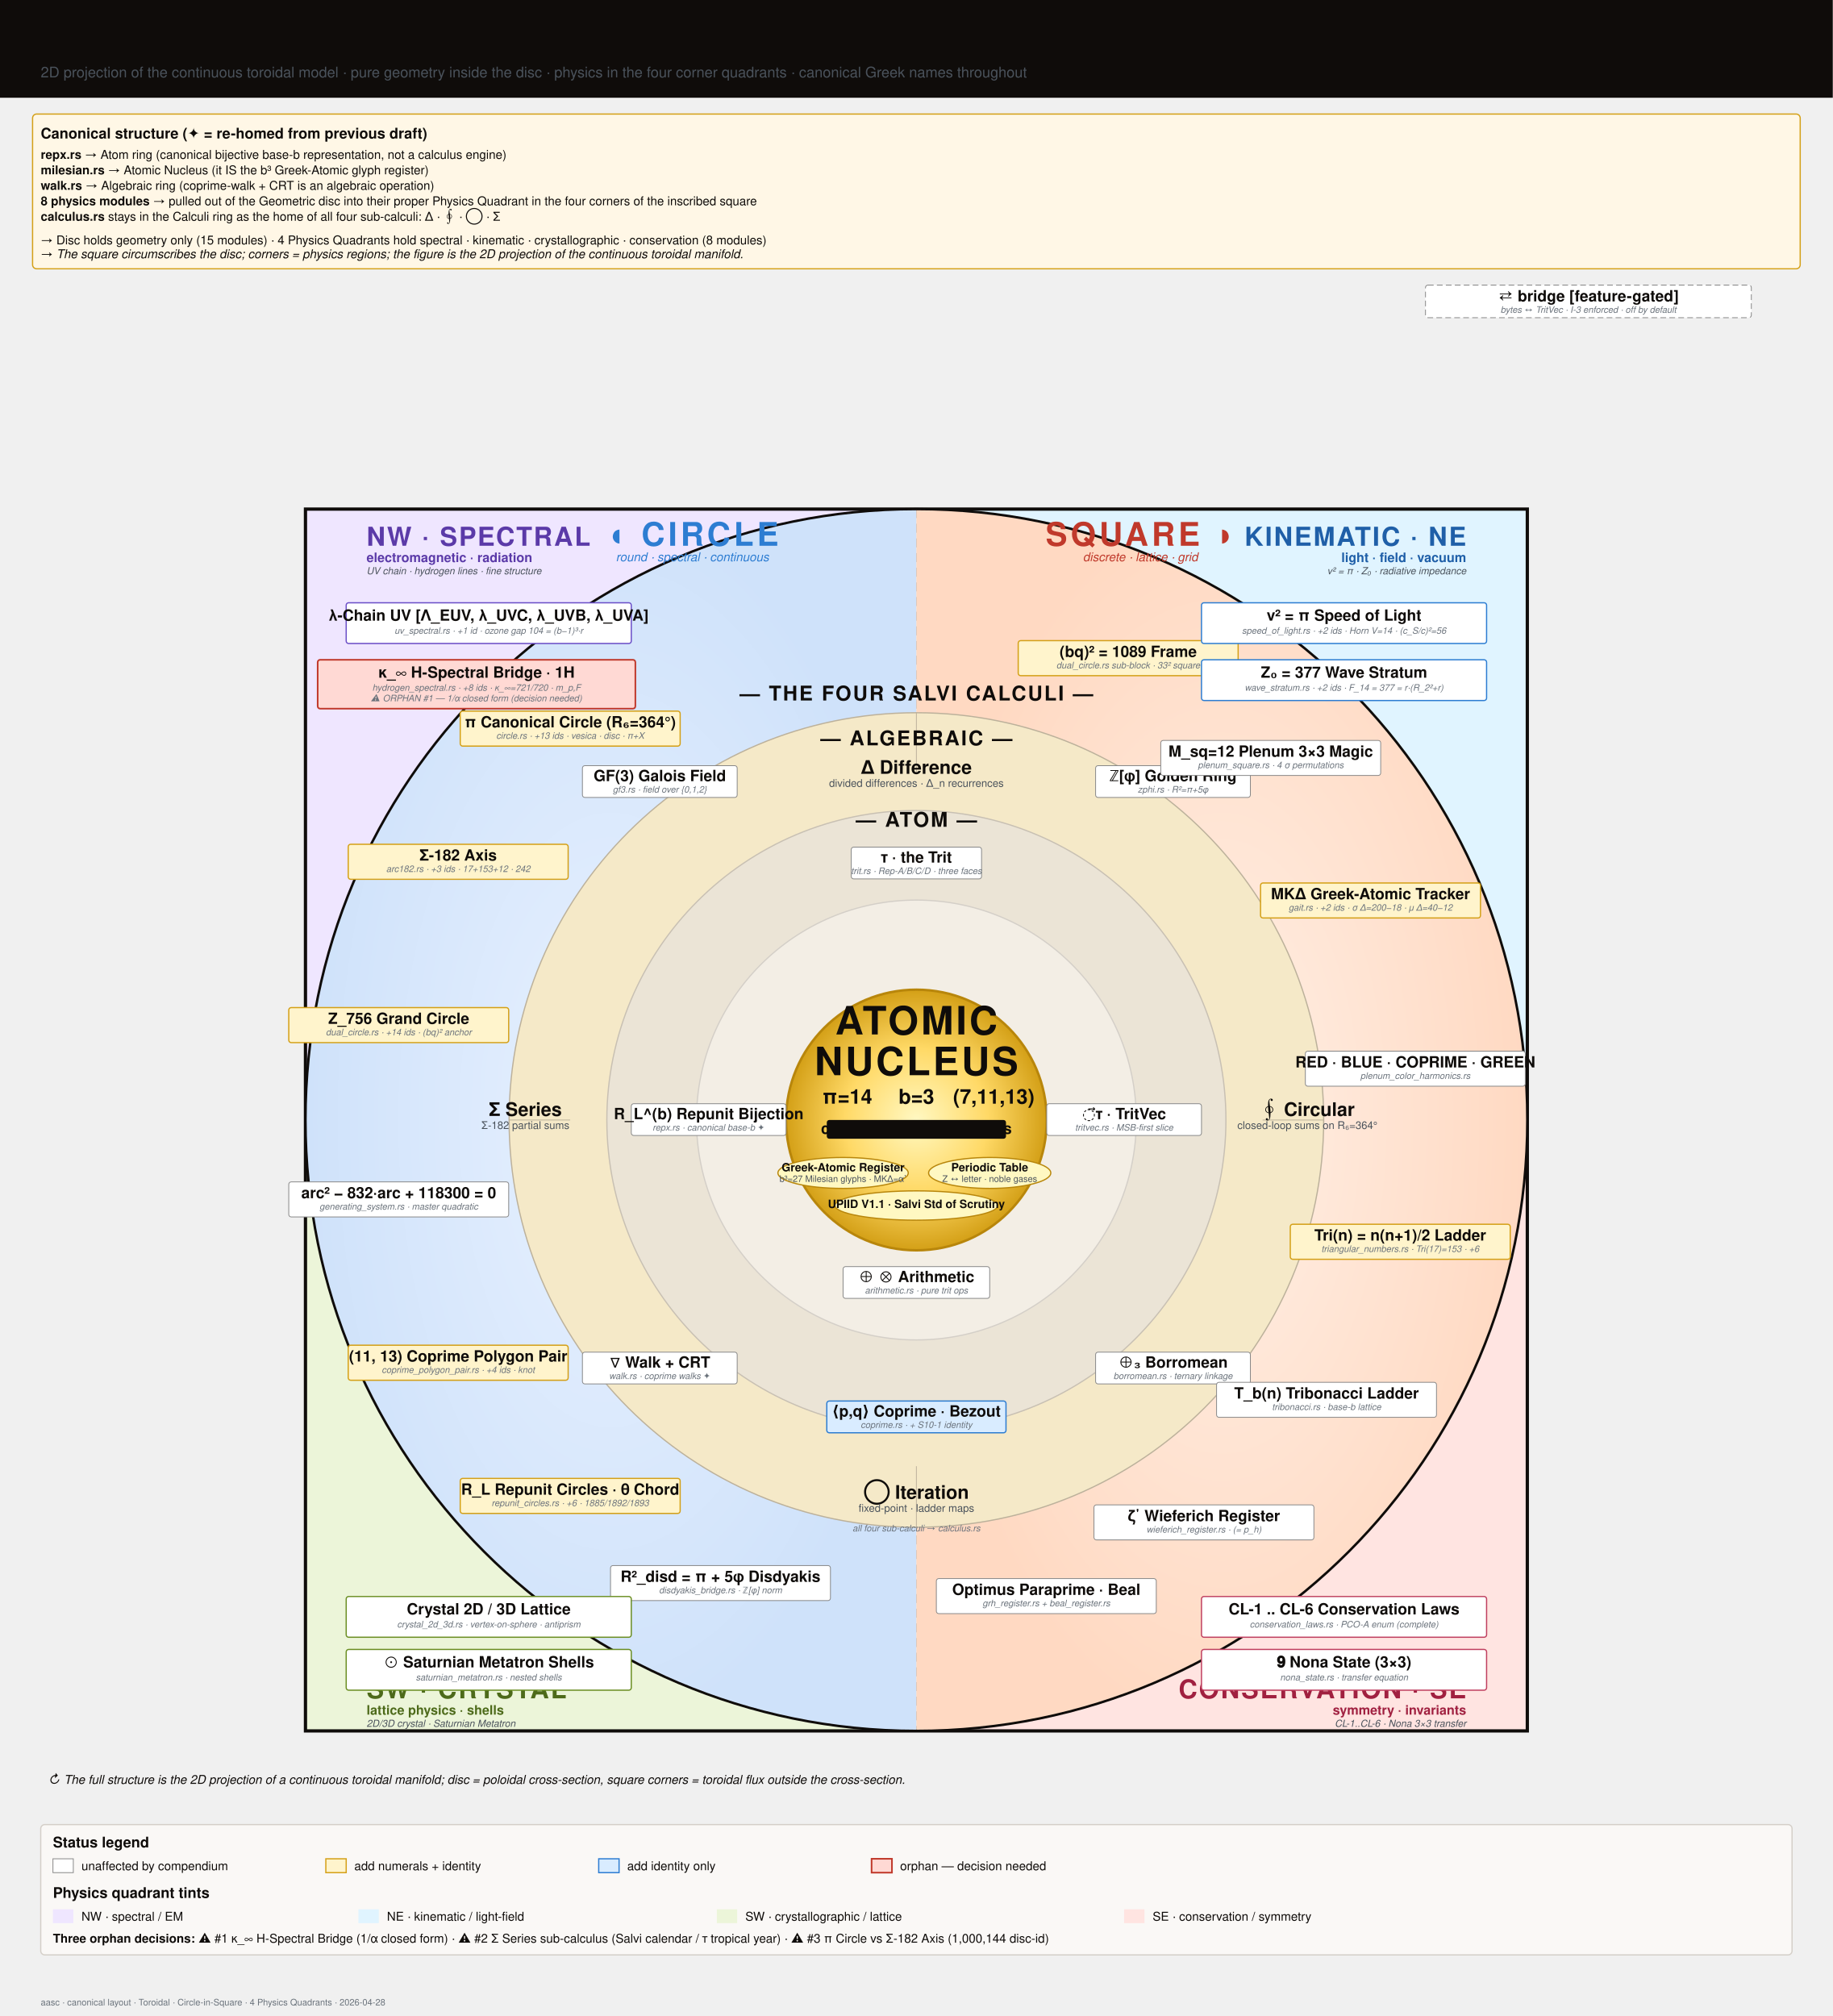
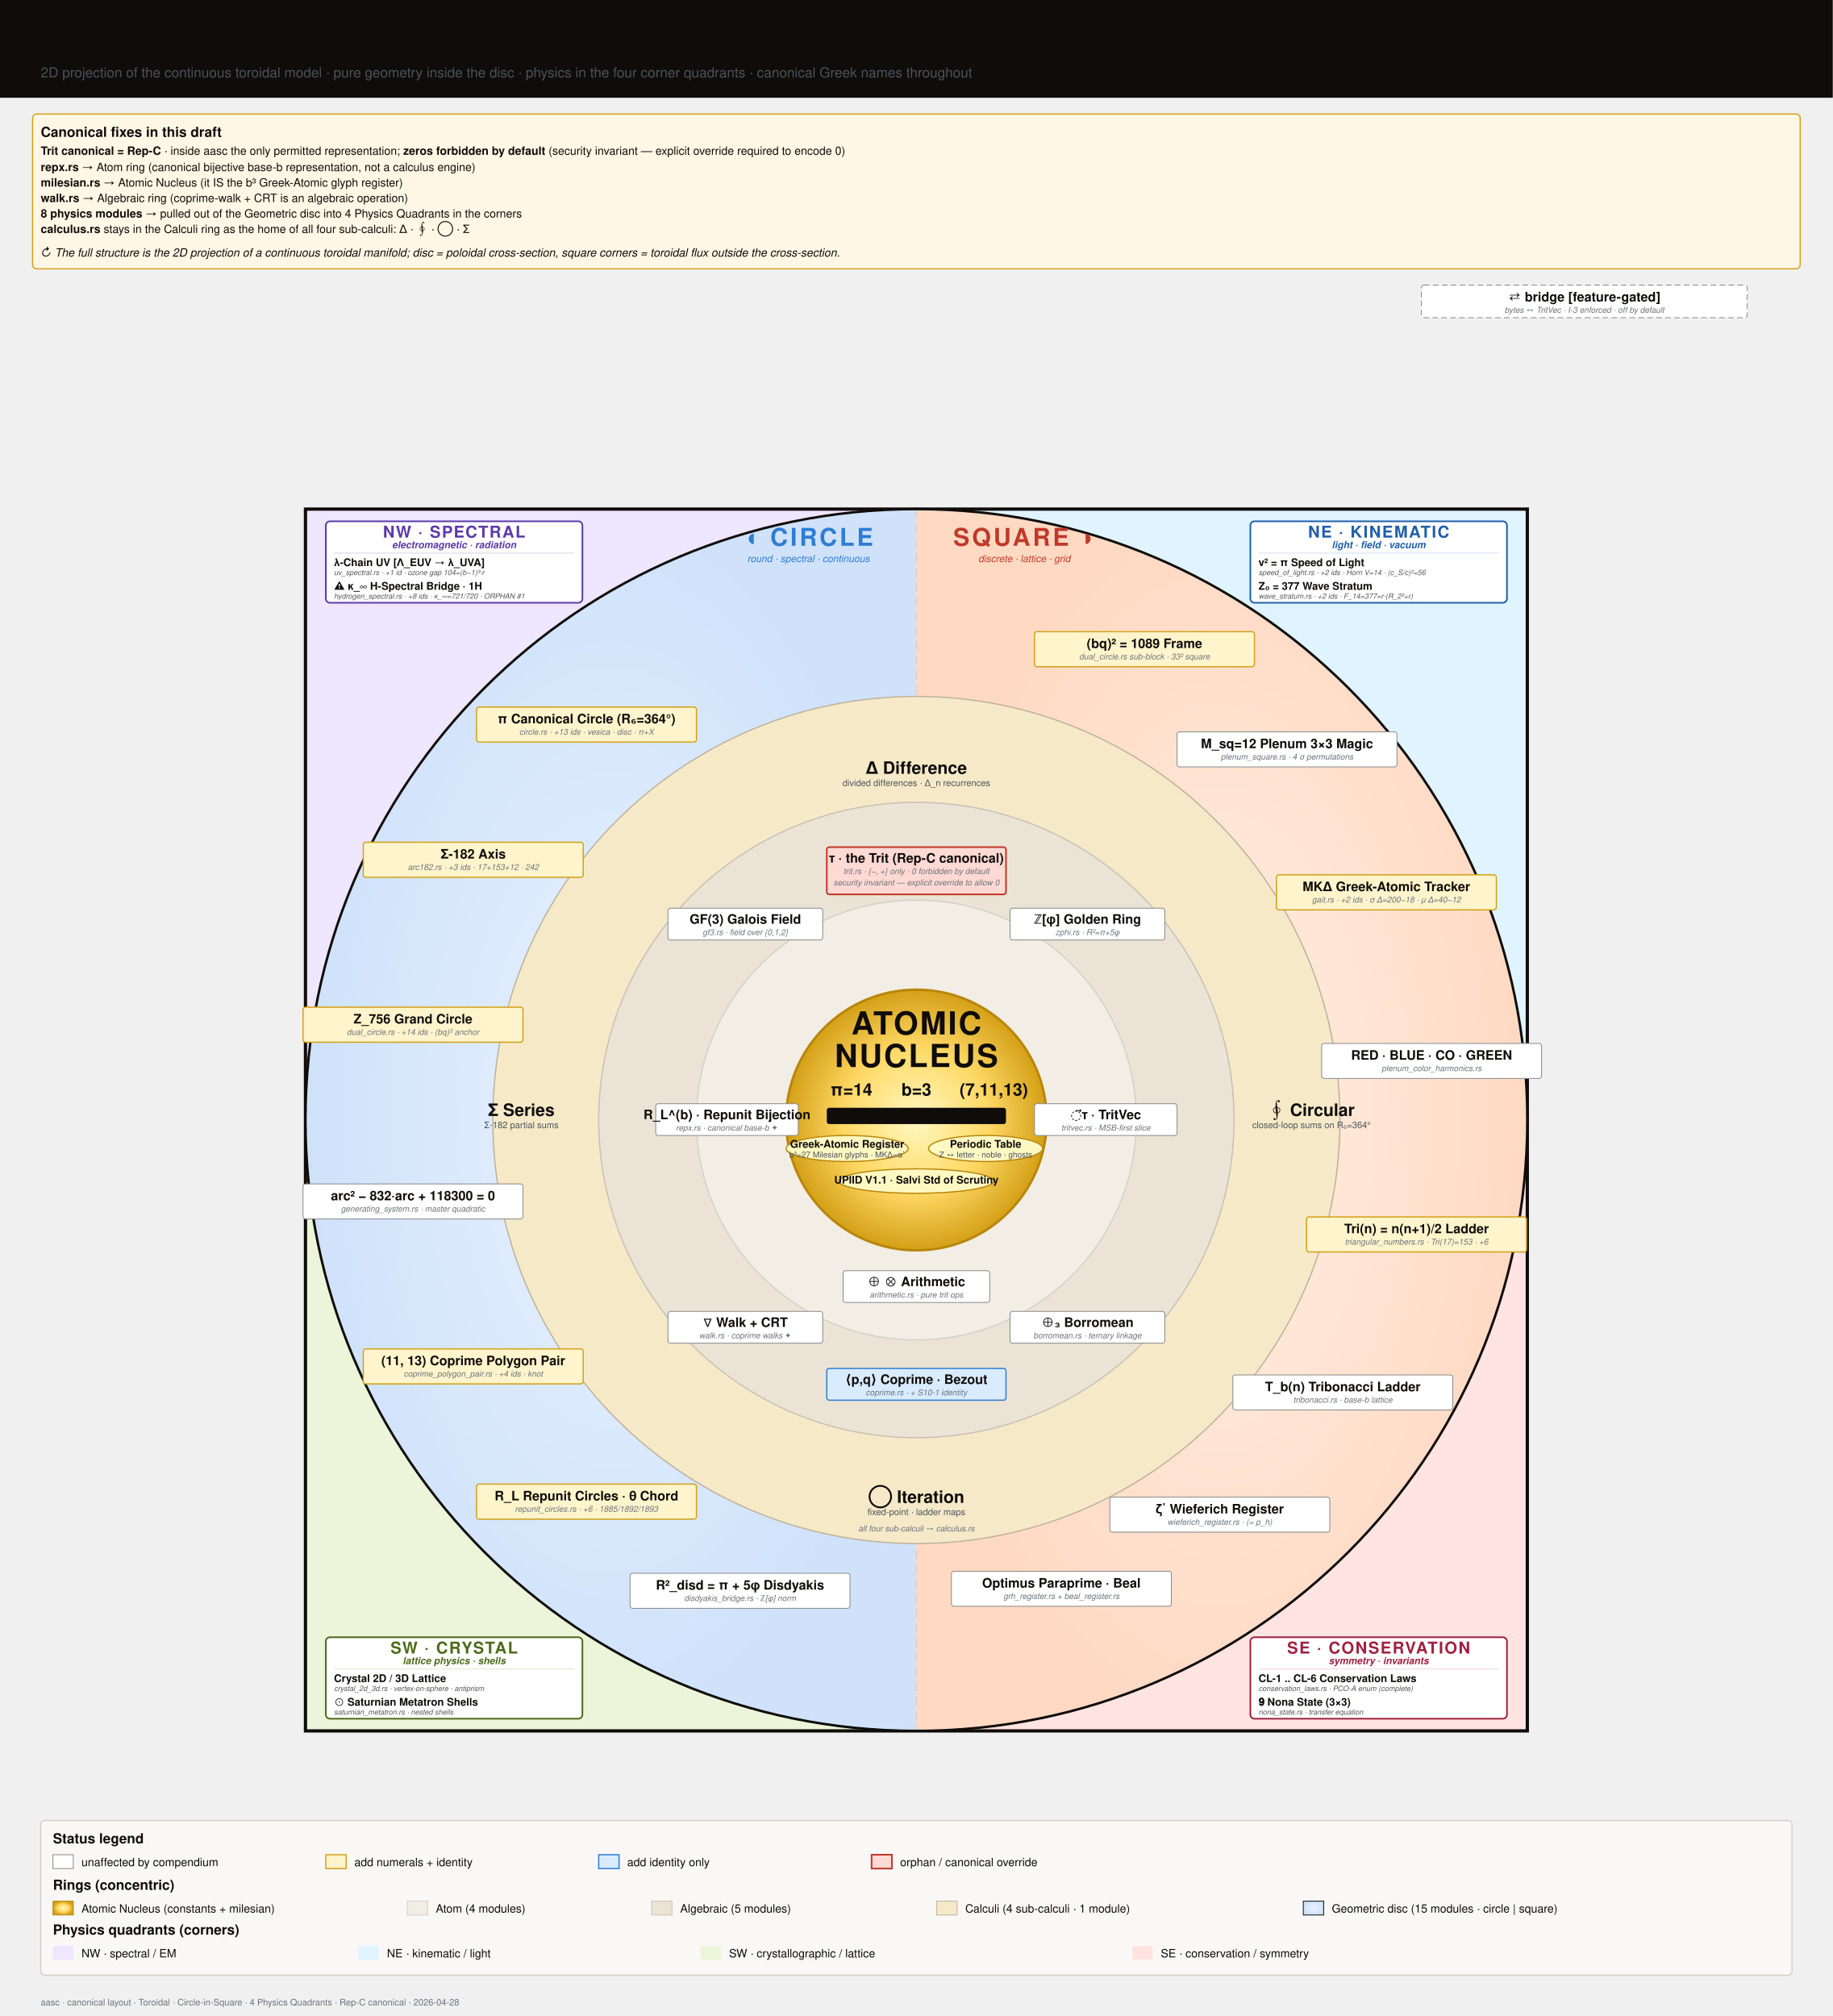
<svg xmlns="http://www.w3.org/2000/svg" viewBox="0 0 4500 4950" font-family="-apple-system, 'Segoe UI', Helvetica, Arial, sans-serif">
  <defs>
    <radialGradient id="nucGrad" cx="50%" cy="50%" r="50%">
      <stop offset="0%" stop-color="#fff8c2" />
      <stop offset="55%" stop-color="#ffd966" />
      <stop offset="100%" stop-color="#d4a017" />
    </radialGradient>
    <radialGradient id="circHalf" cx="50%" cy="50%" r="50%">
      <stop offset="0%" stop-color="#e8f1ff" />
      <stop offset="100%" stop-color="#cfe2fa" />
    </radialGradient>
    <radialGradient id="sqHalf" cx="50%" cy="50%" r="50%">
      <stop offset="0%" stop-color="#fff0e6" />
      <stop offset="100%" stop-color="#ffd9c2" />
    </radialGradient>
    <style>
-       .title    { font-size: 90px; font-weight: 800; fill: #0F0C0A; }
-       .subtitle { font-size: 36px; fill: #4a525b; }
-       .ringlbl  { font-size: 50px; font-weight: 800; fill: #0F0C0A; letter-spacing: 4px; }
-       .ringhint { font-size: 28px; fill: #6a727b; font-style: italic; }
-       .nuctitle { font-size: 96px; font-weight: 800; fill: #0F0C0A; letter-spacing: 6px; }
-       .axiom    { font-size: 50px; font-weight: 800; fill: #0F0C0A; }
-       .axiomlbl { font-size: 22px; fill: #4a525b; }
-       .nucsub   { font-size: 28px; font-weight: 700; fill: #0F0C0A; }
-       .nucnote  { font-size: 22px; fill: #4a525b; }
-       .modgreek { font-size: 38px; font-weight: 800; fill: #0F0C0A; }
-       .modfile  { font-size: 22px; fill: #6a727b; font-style: italic; }
-       .half     { font-size: 80px; font-weight: 800; letter-spacing: 8px; }
-       .halfhint { font-size: 30px; font-style: italic; }
-       .quadlbl  { font-size: 64px; font-weight: 800; letter-spacing: 4px; }
-       .quadsub  { font-size: 32px; font-weight: 700; }
-       .quadhint { font-size: 24px; font-style: italic; fill: #4a525b; }
-       .legend   { font-size: 30px; fill: #0F0C0A; }
-       .legendH  { font-size: 36px; font-weight: 800; fill: #0F0C0A; }
+       .title    { font-size: 88px; font-weight: 800; fill: #0F0C0A; }
+       .subtitle { font-size: 34px; fill: #4a525b; }
+       .nuctitle { font-size: 78px; font-weight: 800; fill: #0F0C0A; letter-spacing: 4px; }
+       .axiom    { font-size: 42px; font-weight: 800; fill: #0F0C0A; }
+       .nucsub   { font-size: 26px; font-weight: 700; fill: #0F0C0A; }
+       .nucnote  { font-size: 20px; fill: #4a525b; }
+       .modgreek { font-size: 32px; font-weight: 800; fill: #0F0C0A; }
+       .modfile  { font-size: 20px; fill: #6a727b; font-style: italic; }
+       .half     { font-size: 60px; font-weight: 800; letter-spacing: 6px; }
+       .halfhint { font-size: 24px; font-style: italic; }
+       .quadtitle { font-size: 40px; font-weight: 800; letter-spacing: 3px; }
+       .quadsub   { font-size: 24px; font-weight: 700; font-style: italic; }
+       .quadmod   { font-size: 26px; font-weight: 800; fill: #0F0C0A; }
+       .quadfile  { font-size: 18px; fill: #555; font-style: italic; }
+       .legend   { font-size: 28px; fill: #0F0C0A; }
+       .legendH  { font-size: 34px; font-weight: 800; fill: #0F0C0A; }
      .stamp    { font-size: 22px; fill: #6a727b; }
-       .calcsub  { font-size: 46px; font-weight: 800; fill: #0F0C0A; }
-       .calcname { font-size: 26px; fill: #4a525b; }
+       .calcsub  { font-size: 42px; font-weight: 800; fill: #0F0C0A; }
+       .calcname { font-size: 22px; fill: #4a525b; }

      .modbox-grey   { fill: #ffffff; stroke: #888;    stroke-width: 2; }
      .modbox-yellow { fill: #fff4cc; stroke: #d4a017; stroke-width: 3; }
      .modbox-blue   { fill: #d9ecff; stroke: #2D7DD2; stroke-width: 3; }
      .modbox-red    { fill: #ffd9d4; stroke: #c0392b; stroke-width: 4; }
      .nucbubble     { fill: #fff8c2; stroke: #B8860B; stroke-width: 3; }

      .phys-nw  { fill: #efe6ff; stroke: none; }
      .phys-ne  { fill: #e0f4ff; stroke: none; }
      .phys-sw  { fill: #ecf5d9; stroke: none; }
      .phys-se  { fill: #ffe4e1; stroke: none; }

-       .modbox-nw { fill: #ffffff; stroke: #6a4ec7; stroke-width: 3; }
-       .modbox-ne { fill: #ffffff; stroke: #2D7DD2; stroke-width: 3; }
-       .modbox-sw { fill: #ffffff; stroke: #6b8e23; stroke-width: 3; }
-       .modbox-se { fill: #ffffff; stroke: #c04060; stroke-width: 3; }
+       .quadbox-nw { fill: #ffffff; stroke: #5b3aa8; stroke-width: 4; }
+       .quadbox-ne { fill: #ffffff; stroke: #1f5fa8; stroke-width: 4; }
+       .quadbox-sw { fill: #ffffff; stroke: #4d6a1a; stroke-width: 4; }
+       .quadbox-se { fill: #ffffff; stroke: #a02040; stroke-width: 4; }
    </style>
  </defs>
  <rect x="0" y="0" width="4500" height="240" fill="#0F0C0A" />
  <text x="100" y="124" class="title" fill="#FAF8F6">AASC · Toroidal Manifold · Circle Inscribed in Square</text>
  <text x="100" y="190" class="subtitle" fill="#a8b4c0">2D projection of the continuous toroidal model · pure geometry inside the disc · physics in the four corner quadrants · canonical Greek names throughout</text>
  <g transform="translate(80, 280)">
    <rect x="0" y="0" width="4340" height="380" rx="10" fill="#fff7e6" stroke="#d4a017" stroke-width="3" />
-     <text x="20" y="60" class="legendH" fill="#B8860B">Canonical structure (✦ = re-homed from previous draft)</text>
-     <text x="20" y="110" class="legend">
+     <text x="20" y="56" class="legendH" fill="#B8860B">Canonical fixes in this draft</text>
+     <text x="20" y="100" class="legend">
+       <tspan font-weight="800">Trit canonical = Rep-C</tspan>  ·  inside aasc the only permitted representation; <tspan font-weight="800">zeros forbidden by default</tspan> (security invariant — explicit override required to encode 0)</text>
+     <text x="20" y="140" class="legend">
      <tspan font-weight="800">repx.rs</tspan>   →  Atom ring  (canonical bijective base-b representation, not a calculus engine)</text>
-     <text x="20" y="148" class="legend">
+     <text x="20" y="178" class="legend">
      <tspan font-weight="800">milesian.rs</tspan> →  Atomic Nucleus  (it IS the b³ Greek-Atomic glyph register)</text>
-     <text x="20" y="186" class="legend">
+     <text x="20" y="216" class="legend">
      <tspan font-weight="800">walk.rs</tspan>    →  Algebraic ring  (coprime-walk + CRT is an algebraic operation)</text>
-     <text x="20" y="224" class="legend">
-       <tspan font-weight="800">8 physics modules</tspan>  →  pulled out of the Geometric disc into their proper Physics Quadrant in the four corners of the inscribed square</text>
-     <text x="20" y="262" class="legend">
+     <text x="20" y="254" class="legend">
+       <tspan font-weight="800">8 physics modules</tspan>  →  pulled out of the Geometric disc into 4 Physics Quadrants in the corners</text>
+     <text x="20" y="292" class="legend">
      <tspan font-weight="800">calculus.rs</tspan> stays in the Calculi ring as the home of all four sub-calculi: Δ · ∮ · ◯ · Σ</text>
-     <text x="20" y="320" class="legend" fill="#4a525b">→ Disc holds geometry only (15 modules) · 4 Physics Quadrants hold spectral · kinematic · crystallographic · conservation (8 modules)</text>
-     <text x="20" y="354" class="legend" fill="#4a525b" font-style="italic">→ The square circumscribes the disc; corners = physics regions; the figure is the 2D projection of the continuous toroidal manifold.</text>
+     <text x="20" y="350" class="legend" fill="#4a525b" font-style="italic">↻ The full structure is the 2D projection of a continuous toroidal manifold; disc = poloidal cross-section, square corners = toroidal flux outside the cross-section.</text>
  </g>
  <path class="phys-nw" d="M 750 1250 L 2250 1250 A 1500 1500 0 0 0 750 2750 Z" />
  <path class="phys-ne" d="M 2250 1250 L 3750 1250 L 3750 2750 A 1500 1500 0 0 0 2250 1250 Z" />
  <path class="phys-sw" d="M 2250 4250 L 750 4250 L 750 2750 A 1500 1500 0 0 0 2250 4250 Z" />
  <path class="phys-se" d="M 3750 2750 L 3750 4250 L 2250 4250 A 1500 1500 0 0 0 3750 2750 Z" />
  <rect x="750" y="1250" width="3000" height="3000" fill="none" stroke="#0F0C0A" stroke-width="8" />
  <line x1="750" y1="2750" x2="3750" y2="2750" stroke="#0F0C0A" stroke-width="3" stroke-dasharray="22 14" stroke-opacity="0.45" />
  <line x1="2250" y1="1250" x2="2250" y2="4250" stroke="#0F0C0A" stroke-width="3" stroke-dasharray="22 14" stroke-opacity="0.45" />
  <path d="M 2250 1250 A 1500 1500 0 0 0 2250 4250 L 2250 2750 Z" fill="url(#circHalf)" stroke="none" />
  <path d="M 2250 1250 A 1500 1500 0 0 1 2250 4250 L 2250 2750 Z" fill="url(#sqHalf)" stroke="none" />
  <circle cx="2250" cy="2750" r="1500" fill="none" stroke="#0F0C0A" stroke-width="6" />
-   <circle cx="2250" cy="2750" r="1000" fill="#f5e9c8" stroke="#bcb19b" stroke-width="3" />
-   <line x1="2250" y1="1750" x2="2250" y2="1900" stroke="#bcb19b" stroke-width="2" />
-   <line x1="2250" y1="3600" x2="2250" y2="3750" stroke="#bcb19b" stroke-width="2" />
-   <line x1="1250" y1="2750" x2="1400" y2="2750" stroke="#bcb19b" stroke-width="2" />
-   <line x1="3100" y1="2750" x2="3250" y2="2750" stroke="#bcb19b" stroke-width="2" />
-   <circle cx="2250" cy="2750" r="760" fill="#ebe4d6" stroke="#c8c0b3" stroke-width="3" />
+   <circle cx="2250" cy="2750" r="1040" fill="#f5e9c8" stroke="#bcb19b" stroke-width="3" />
+   <circle cx="2250" cy="2750" r="780" fill="#ebe4d6" stroke="#c8c0b3" stroke-width="3" />
  <circle cx="2250" cy="2750" r="540" fill="#f3eee5" stroke="#d4cfc8" stroke-width="3" />
  <circle cx="2250" cy="2750" r="320" fill="url(#nucGrad)" stroke="#B8860B" stroke-width="6" />
  <g>
    <text x="2250" y="2540" class="nuctitle" text-anchor="middle">ATOMIC</text>
-     <text x="2250" y="2640" class="nuctitle" text-anchor="middle">NUCLEUS</text>
-     <text x="2080" y="2710" class="axiom" text-anchor="middle">π=14</text>
-     <text x="2250" y="2710" class="axiom" text-anchor="middle">b=3</text>
-     <text x="2440" y="2710" class="axiom" text-anchor="middle">(7,11,13)</text>
-     <rect x="2030" y="2750" width="440" height="46" rx="6" fill="#0F0C0A" />
-     <text x="2250" y="2784" class="modgreek" text-anchor="middle" fill="#FAF8F6" font-size="28">constants.rs + milesian.rs</text>
-     <ellipse cx="2070" cy="2880" rx="160" ry="38" class="nucbubble" />
-     <text x="2070" y="2876" class="nucsub" text-anchor="middle">Greek-Atomic Register</text>
-     <text x="2070" y="2902" class="nucnote" text-anchor="middle">b³=27 Milesian glyphs · ΜΚΔ=α΄</text>
-     <ellipse cx="2430" cy="2880" rx="150" ry="38" class="nucbubble" />
-     <text x="2430" y="2876" class="nucsub" text-anchor="middle">Periodic Table</text>
-     <text x="2430" y="2902" class="nucnote" text-anchor="middle">Z ↔ letter · noble gases</text>
-     <ellipse cx="2250" cy="2960" rx="200" ry="36" class="nucbubble" />
-     <text x="2250" y="2966" class="nucsub" text-anchor="middle">UPIID V1.1 · Salvi Std of Scrutiny</text>
-   </g>
-   <text x="2250" y="2030" class="ringlbl" text-anchor="middle">— ATOM —</text>
-   <text x="2250" y="1830" class="ringlbl" text-anchor="middle">— ALGEBRAIC —</text>
-   <text x="2250" y="1720" class="ringlbl" text-anchor="middle">— THE FOUR SALVI CALCULI —</text>
-   <text x="1700" y="1340" class="half" fill="#2D7DD2" text-anchor="middle">◖ CIRCLE</text>
-   <text x="1700" y="1378" class="halfhint" fill="#2D7DD2" text-anchor="middle">round · spectral · continuous</text>
-   <text x="2800" y="1340" class="half" fill="#c0392b" text-anchor="middle">SQUARE ◗</text>
-   <text x="2800" y="1378" class="halfhint" fill="#c0392b" text-anchor="middle">discrete · lattice · grid</text>
+     <text x="2250" y="2620" class="nuctitle" text-anchor="middle">NUCLEUS</text>
+     <text x="2090" y="2690" class="axiom" text-anchor="middle">π=14</text>
+     <text x="2250" y="2690" class="axiom" text-anchor="middle">b=3</text>
+     <text x="2440" y="2690" class="axiom" text-anchor="middle">(7,11,13)</text>
+     <rect x="2030" y="2720" width="440" height="40" rx="6" fill="#0F0C0A" />
+     <text x="2250" y="2750" class="modgreek" text-anchor="middle" fill="#FAF8F6" font-size="24">constants.rs + milesian.rs</text>
+     <ellipse cx="2080" cy="2820" rx="150" ry="32" class="nucbubble" />
+     <text x="2080" y="2818" class="nucsub" text-anchor="middle">Greek-Atomic Register</text>
+     <text x="2080" y="2842" class="nucnote" text-anchor="middle">b³=27 Milesian glyphs · ΜΚΔ=α΄</text>
+     <ellipse cx="2420" cy="2820" rx="140" ry="32" class="nucbubble" />
+     <text x="2420" y="2818" class="nucsub" text-anchor="middle">Periodic Table</text>
+     <text x="2420" y="2842" class="nucnote" text-anchor="middle">Z ↔ letter · noble · ghosts</text>
+     <ellipse cx="2250" cy="2900" rx="190" ry="30" class="nucbubble" />
+     <text x="2250" y="2906" class="nucsub" text-anchor="middle">UPIID V1.1 · Salvi Std of Scrutiny</text>
+   </g>
+   <text x="1985" y="1340" class="half" fill="#2D7DD2" text-anchor="middle">◖ CIRCLE</text>
+   <text x="1985" y="1380" class="halfhint" fill="#2D7DD2" text-anchor="middle">round · spectral · continuous</text>
+   <text x="2515" y="1340" class="half" fill="#c0392b" text-anchor="middle">SQUARE ◗</text>
+   <text x="2515" y="1380" class="halfhint" fill="#c0392b" text-anchor="middle">discrete · lattice · grid</text>
+   <g>
+     <rect class="modbox-red" x="2030" y="2080" width="440" height="116" rx="6" />
+     <text x="2250" y="2118" class="modgreek" text-anchor="middle">τ · the Trit  (Rep-C canonical)</text>
+     <text x="2250" y="2146" class="modfile" text-anchor="middle">trit.rs · {−, +} only · 0 forbidden by default</text>
+     <text x="2250" y="2174" class="modfile" text-anchor="middle">security invariant — explicit override to allow 0</text>
+     <rect class="modbox-grey" x="2540" y="2710" width="350" height="78" rx="6" />
+     <text x="2715" y="2748" class="modgreek" text-anchor="middle">⃗τ · TritVec</text>
+     <text x="2715" y="2776" class="modfile" text-anchor="middle">tritvec.rs · MSB-first slice</text>
+     <rect class="modbox-grey" x="2070" y="3120" width="360" height="78" rx="6" />
+     <text x="2250" y="3158" class="modgreek" text-anchor="middle">⊕ ⊗ Arithmetic</text>
+     <text x="2250" y="3186" class="modfile" text-anchor="middle">arithmetic.rs · pure trit ops</text>
+     <rect class="modbox-grey" x="1610" y="2710" width="350" height="78" rx="6" />
+     <text x="1785" y="2748" class="modgreek" text-anchor="middle">R_L^(b) · Repunit Bijection</text>
+     <text x="1785" y="2776" class="modfile" text-anchor="middle">repx.rs · canonical base-b ✦</text>
+   </g>
+   <g>
+     <rect class="modbox-grey" x="1640" y="2230" width="380" height="78" rx="6" />
+     <text x="1830" y="2268" class="modgreek" text-anchor="middle">GF(3)  Galois Field</text>
+     <text x="1830" y="2296" class="modfile" text-anchor="middle">gf3.rs · field over {0,1,2}</text>
+     <rect class="modbox-grey" x="2480" y="2230" width="380" height="78" rx="6" />
+     <text x="2670" y="2268" class="modgreek" text-anchor="middle">ℤ[φ]  Golden Ring</text>
+     <text x="2670" y="2296" class="modfile" text-anchor="middle">zphi.rs · R²=π+5φ</text>
+     <rect class="modbox-grey" x="2480" y="3220" width="380" height="78" rx="6" />
+     <text x="2670" y="3258" class="modgreek" text-anchor="middle">⊕₃  Borromean</text>
+     <text x="2670" y="3286" class="modfile" text-anchor="middle">borromean.rs · ternary linkage</text>
+     <rect class="modbox-blue" x="2030" y="3360" width="440" height="78" rx="6" />
+     <text x="2250" y="3398" class="modgreek" text-anchor="middle">⟨p,q⟩  Coprime · Bezout</text>
+     <text x="2250" y="3426" class="modfile" text-anchor="middle">coprime.rs · + S10-1 identity</text>
+     <rect class="modbox-grey" x="1640" y="3220" width="380" height="78" rx="6" />
+     <text x="1830" y="3258" class="modgreek" text-anchor="middle">∇  Walk + CRT</text>
+     <text x="1830" y="3286" class="modfile" text-anchor="middle">walk.rs · coprime walks ✦</text>
+   </g>
  <g>
    <text x="2250" y="1900" class="calcsub" text-anchor="middle">Δ  Difference</text>
-     <text x="2250" y="1932" class="calcname" text-anchor="middle">divided differences · Δ_n recurrences</text>
-     <text x="3210" y="2740" class="calcsub" text-anchor="middle">∮  Circular</text>
-     <text x="3210" y="2772" class="calcname" text-anchor="middle">closed-loop sums on R₆=364°</text>
-     <text x="2250" y="3680" class="calcsub" text-anchor="middle">◯  Iteration</text>
-     <text x="2250" y="3712" class="calcname" text-anchor="middle">fixed-point · ladder maps</text>
-     <text x="1290" y="2740" class="calcsub" text-anchor="middle">Σ  Series</text>
-     <text x="1290" y="2772" class="calcname" text-anchor="middle">Σ-182 partial sums</text>
+     <text x="2250" y="1930" class="calcname" text-anchor="middle">divided differences · Δ_n recurrences</text>
+     <text x="3220" y="2740" class="calcsub" text-anchor="middle">∮  Circular</text>
+     <text x="3220" y="2770" class="calcname" text-anchor="middle">closed-loop sums on R₆=364°</text>
+     <text x="2250" y="3690" class="calcsub" text-anchor="middle">◯  Iteration</text>
+     <text x="2250" y="3720" class="calcname" text-anchor="middle">fixed-point · ladder maps</text>
+     <text x="1280" y="2740" class="calcsub" text-anchor="middle">Σ  Series</text>
+     <text x="1280" y="2770" class="calcname" text-anchor="middle">Σ-182 partial sums</text>
    <text x="2250" y="3760" class="modfile" text-anchor="middle">all four sub-calculi → calculus.rs</text>
  </g>
  <g>
-     <rect class="modbox-grey" x="2090" y="2080" width="320" height="78" rx="6" />
-     <text x="2250" y="2118" class="modgreek" text-anchor="middle">τ · the Trit</text>
-     <text x="2250" y="2146" class="modfile" text-anchor="middle">trit.rs · Rep-A/B/C/D · three faces</text>
-     <rect class="modbox-grey" x="2570" y="2710" width="380" height="78" rx="6" />
-     <text x="2760" y="2748" class="modgreek" text-anchor="middle">⃗τ · TritVec</text>
-     <text x="2760" y="2776" class="modfile" text-anchor="middle">tritvec.rs · MSB-first slice</text>
-     <rect class="modbox-grey" x="2070" y="3110" width="360" height="78" rx="6" />
-     <text x="2250" y="3148" class="modgreek" text-anchor="middle">⊕ ⊗ Arithmetic</text>
-     <text x="2250" y="3176" class="modfile" text-anchor="middle">arithmetic.rs · pure trit ops</text>
-     <rect class="modbox-grey" x="1550" y="2710" width="380" height="78" rx="6" />
-     <text x="1740" y="2748" class="modgreek" text-anchor="middle">R_L^(b)  Repunit Bijection</text>
-     <text x="1740" y="2776" class="modfile" text-anchor="middle">repx.rs · canonical base-b ✦</text>
-   </g>
-   <g>
-     <rect class="modbox-grey" x="1430" y="1880" width="380" height="78" rx="6" />
-     <text x="1620" y="1918" class="modgreek" text-anchor="middle">GF(3)  Galois Field</text>
-     <text x="1620" y="1946" class="modfile" text-anchor="middle">gf3.rs · field over {0,1,2}</text>
-     <rect class="modbox-grey" x="2690" y="1880" width="380" height="78" rx="6" />
-     <text x="2880" y="1918" class="modgreek" text-anchor="middle">ℤ[φ]  Golden Ring</text>
-     <text x="2880" y="1946" class="modfile" text-anchor="middle">zphi.rs · R²=π+5φ</text>
-     <rect class="modbox-grey" x="2690" y="3320" width="380" height="78" rx="6" />
-     <text x="2880" y="3358" class="modgreek" text-anchor="middle">⊕₃  Borromean</text>
-     <text x="2880" y="3386" class="modfile" text-anchor="middle">borromean.rs · ternary linkage</text>
-     <rect class="modbox-blue" x="2030" y="3440" width="440" height="78" rx="6" />
-     <text x="2250" y="3478" class="modgreek" text-anchor="middle">⟨p,q⟩  Coprime · Bezout</text>
-     <text x="2250" y="3506" class="modfile" text-anchor="middle">coprime.rs · + S10-1 identity</text>
-     <rect class="modbox-grey" x="1430" y="3320" width="380" height="78" rx="6" />
-     <text x="1620" y="3358" class="modgreek" text-anchor="middle">∇  Walk + CRT</text>
-     <text x="1620" y="3386" class="modfile" text-anchor="middle">walk.rs · coprime walks ✦</text>
-   </g>
-   <g>
-     <rect class="modbox-yellow" x="1130" y="1746" width="540" height="86" rx="6" />
-     <text x="1400" y="1786" class="modgreek" text-anchor="middle">π Canonical Circle (R₆=364°)</text>
-     <text x="1400" y="1814" class="modfile" text-anchor="middle">circle.rs · +13 ids · vesica · disc · π+X</text>
-     <rect class="modbox-yellow" x="855" y="2073" width="540" height="86" rx="6" />
-     <text x="1125" y="2113" class="modgreek" text-anchor="middle">Σ-182  Axis</text>
-     <text x="1125" y="2141" class="modfile" text-anchor="middle">arc182.rs · +3 ids · 17+153+12 · 242</text>
-     <rect class="modbox-yellow" x="709" y="2474" width="540" height="86" rx="6" />
-     <text x="979" y="2514" class="modgreek" text-anchor="middle">Z_756  Grand Circle</text>
-     <text x="979" y="2542" class="modfile" text-anchor="middle">dual_circle.rs · +14 ids · (bq)² anchor</text>
-     <rect class="modbox-grey" x="709" y="2902" width="540" height="86" rx="6" />
-     <text x="979" y="2942" class="modgreek" text-anchor="middle">arc² − 832·arc + 118300 = 0</text>
-     <text x="979" y="2970" class="modfile" text-anchor="middle">generating_system.rs · master quadratic</text>
-     <rect class="modbox-yellow" x="855" y="3303" width="540" height="86" rx="6" />
-     <text x="1125" y="3343" class="modgreek" text-anchor="middle">(11, 13)  Coprime Polygon Pair</text>
-     <text x="1125" y="3371" class="modfile" text-anchor="middle">coprime_polygon_pair.rs · +4 ids · knot</text>
-     <rect class="modbox-yellow" x="1130" y="3630" width="540" height="86" rx="6" />
-     <text x="1400" y="3670" class="modgreek" text-anchor="middle">R_L  Repunit Circles · θ Chord</text>
-     <text x="1400" y="3698" class="modfile" text-anchor="middle">repunit_circles.rs · +6 · 1885/1892/1893</text>
-     <rect class="modbox-grey" x="1499" y="3844" width="540" height="86" rx="6" />
-     <text x="1769" y="3884" class="modgreek" text-anchor="middle">R²_disd = π + 5φ  Disdyakis</text>
-     <text x="1769" y="3912" class="modfile" text-anchor="middle">disdyakis_bridge.rs · ℤ[φ] norm</text>
-   </g>
-   <g>
-     <rect class="modbox-yellow" x="2500" y="1573" width="540" height="86" rx="6" />
-     <text x="2770" y="1613" class="modgreek" text-anchor="middle">(bq)² = 1089  Frame</text>
-     <text x="2770" y="1641" class="modfile" text-anchor="middle">dual_circle.rs sub-block · 33² square</text>
-     <rect class="modbox-grey" x="2850" y="1818" width="540" height="86" rx="6" />
-     <text x="3120" y="1858" class="modgreek" text-anchor="middle">M_sq=12 Plenum 3×3 Magic</text>
-     <text x="3120" y="1886" class="modfile" text-anchor="middle">plenum_square.rs · 4 σ permutations</text>
-     <rect class="modbox-yellow" x="3095" y="2168" width="540" height="86" rx="6" />
-     <text x="3365" y="2208" class="modgreek" text-anchor="middle">ΜΚΔ Greek-Atomic Tracker</text>
-     <text x="3365" y="2236" class="modfile" text-anchor="middle">gait.rs · +2 ids · σ Δ=200−18 · μ Δ=40−12</text>
-     <rect class="modbox-grey" x="3205" y="2581" width="540" height="86" rx="6" />
-     <text x="3475" y="2621" class="modgreek" text-anchor="middle">RED · BLUE · COPRIME · GREEN</text>
-     <text x="3475" y="2649" class="modfile" text-anchor="middle">plenum_color_harmonics.rs</text>
-     <rect class="modbox-yellow" x="3168" y="3006" width="540" height="86" rx="6" />
-     <text x="3438" y="3046" class="modgreek" text-anchor="middle">Tri(n) = n(n+1)/2  Ladder</text>
-     <text x="3438" y="3074" class="modfile" text-anchor="middle">triangular_numbers.rs · Tri(17)=153 · +6</text>
-     <rect class="modbox-grey" x="2987" y="3394" width="540" height="86" rx="6" />
-     <text x="3257" y="3434" class="modgreek" text-anchor="middle">T_b(n)  Tribonacci Ladder</text>
-     <text x="3257" y="3462" class="modfile" text-anchor="middle">tribonacci.rs · base-b lattice</text>
-     <rect class="modbox-grey" x="2686" y="3695" width="540" height="86" rx="6" />
-     <text x="2956" y="3735" class="modgreek" text-anchor="middle">ζ΄  Wieferich Register</text>
-     <text x="2956" y="3763" class="modfile" text-anchor="middle">wieferich_register.rs · (= p_h)</text>
-     <rect class="modbox-grey" x="2299" y="3876" width="540" height="86" rx="6" />
-     <text x="2569" y="3916" class="modgreek" text-anchor="middle">Optimus Paraprime · Beal</text>
-     <text x="2569" y="3944" class="modfile" text-anchor="middle">grh_register.rs + beal_register.rs</text>
-   </g>
-   <g>
-     <text x="900" y="1340" class="quadlbl" fill="#5b3aa8">NW · SPECTRAL</text>
-     <text x="900" y="1380" class="quadsub" fill="#5b3aa8">electromagnetic · radiation</text>
-     <text x="900" y="1410" class="quadhint">UV chain · hydrogen lines · fine structure</text>
-     <text x="3600" y="1340" class="quadlbl" fill="#1f5fa8" text-anchor="end">KINEMATIC · NE</text>
-     <text x="3600" y="1380" class="quadsub" fill="#1f5fa8" text-anchor="end">light · field · vacuum</text>
-     <text x="3600" y="1410" class="quadhint" text-anchor="end">v² = π · Z₀ · radiative impedance</text>
-     <text x="900" y="4170" class="quadlbl" fill="#4d6a1a">SW · CRYSTAL</text>
-     <text x="900" y="4210" class="quadsub" fill="#4d6a1a">lattice physics · shells</text>
-     <text x="900" y="4240" class="quadhint">2D/3D crystal · Saturnian Metatron</text>
-     <text x="3600" y="4170" class="quadlbl" fill="#a02040" text-anchor="end">CONSERVATION · SE</text>
-     <text x="3600" y="4210" class="quadsub" fill="#a02040" text-anchor="end">symmetry · invariants</text>
-     <text x="3600" y="4240" class="quadhint" text-anchor="end">CL-1..CL-6 · Nona 3×3 transfer</text>
-   </g>
-   <g>
-     <rect class="modbox-nw" x="850" y="1480" width="700" height="100" rx="6" />
-     <text x="1200" y="1524" class="modgreek" text-anchor="middle">λ-Chain UV  [Λ_EUV, λ_UVC, λ_UVB, λ_UVA]</text>
-     <text x="1200" y="1556" class="modfile" text-anchor="middle">uv_spectral.rs · +1 id · ozone gap 104 = (b−1)³·r</text>
-     <rect class="modbox-red" x="780" y="1620" width="780" height="120" rx="6" />
-     <text x="1170" y="1664" class="modgreek" text-anchor="middle">κ_∞  H-Spectral Bridge · 1H</text>
-     <text x="1170" y="1696" class="modfile" text-anchor="middle">hydrogen_spectral.rs · +8 ids · κ_∞=721/720 · m_p,F</text>
-     <text x="1170" y="1722" class="modfile" text-anchor="middle">⚠ ORPHAN #1 — 1/α closed form (decision needed)</text>
-   </g>
-   <g>
-     <rect class="modbox-ne" x="2950" y="1480" width="700" height="100" rx="6" />
-     <text x="3300" y="1524" class="modgreek" text-anchor="middle">v² = π  Speed of Light</text>
-     <text x="3300" y="1556" class="modfile" text-anchor="middle">speed_of_light.rs · +2 ids · Horn V=14 · (c_S/c)²=56</text>
-     <rect class="modbox-ne" x="2950" y="1620" width="700" height="100" rx="6" />
-     <text x="3300" y="1664" class="modgreek" text-anchor="middle">Z₀ = 377  Wave Stratum</text>
-     <text x="3300" y="1696" class="modfile" text-anchor="middle">wave_stratum.rs · +2 ids · F_14 = 377 = r·(R_2²+r)</text>
-   </g>
-   <g>
-     <rect class="modbox-sw" x="850" y="3920" width="700" height="100" rx="6" />
-     <text x="1200" y="3964" class="modgreek" text-anchor="middle">Crystal 2D / 3D Lattice</text>
-     <text x="1200" y="3996" class="modfile" text-anchor="middle">crystal_2d_3d.rs · vertex-on-sphere · antiprism</text>
-     <rect class="modbox-sw" x="850" y="4050" width="700" height="100" rx="6" />
-     <text x="1200" y="4094" class="modgreek" text-anchor="middle">⊙  Saturnian Metatron Shells</text>
-     <text x="1200" y="4126" class="modfile" text-anchor="middle">saturnian_metatron.rs · nested shells</text>
-   </g>
-   <g>
-     <rect class="modbox-se" x="2950" y="3920" width="700" height="100" rx="6" />
-     <text x="3300" y="3964" class="modgreek" text-anchor="middle">CL-1 .. CL-6  Conservation Laws</text>
-     <text x="3300" y="3996" class="modfile" text-anchor="middle">conservation_laws.rs · PCO-A enum (complete)</text>
-     <rect class="modbox-se" x="2950" y="4050" width="700" height="100" rx="6" />
-     <text x="3300" y="4094" class="modgreek" text-anchor="middle">𝟗  Nona State (3×3)</text>
-     <text x="3300" y="4126" class="modfile" text-anchor="middle">nona_state.rs · transfer equation</text>
-   </g>
-   <g>
-     <rect class="modbox-grey" x="3500" y="700" width="800" height="80" rx="6" stroke-dasharray="14 8" />
-     <text x="3900" y="740" class="modgreek" text-anchor="middle">⇄  bridge  [feature-gated]</text>
-     <text x="3900" y="768" class="modfile" text-anchor="middle">bytes ↔ TritVec · I-3 enforced · off by default</text>
-   </g>
-   <g transform="translate(120, 4380)">
-     <text x="0" y="0" class="legend" font-style="italic" fill="#4a525b">↻ The full structure is the 2D projection of a continuous toroidal manifold; disc = poloidal cross-section, square corners = toroidal flux outside the cross-section.</text>
-   </g>
-   <g transform="translate(100, 4480)">
-     <rect x="0" y="0" width="4300" height="320" rx="10" fill="#faf8f6" stroke="#d4cfc8" stroke-width="3" />
+     <rect class="modbox-yellow" x="1170" y="1736" width="540" height="86" rx="6" />
+     <text x="1440" y="1776" class="modgreek" text-anchor="middle">π Canonical Circle (R₆=364°)</text>
+     <text x="1440" y="1804" class="modfile" text-anchor="middle">circle.rs · +13 ids · vesica · disc · π+X</text>
+     <rect class="modbox-yellow" x="892" y="2068" width="540" height="86" rx="6" />
+     <text x="1162" y="2108" class="modgreek" text-anchor="middle">Σ-182  Axis</text>
+     <text x="1162" y="2136" class="modfile" text-anchor="middle">arc182.rs · +3 ids · 17+153+12 · 242</text>
+     <rect class="modbox-yellow" x="744" y="2473" width="540" height="86" rx="6" />
+     <text x="1014" y="2513" class="modgreek" text-anchor="middle">Z_756  Grand Circle</text>
+     <text x="1014" y="2541" class="modfile" text-anchor="middle">dual_circle.rs · +14 ids · (bq)² anchor</text>
+     <rect class="modbox-grey" x="744" y="2907" width="540" height="86" rx="6" />
+     <text x="1014" y="2947" class="modgreek" text-anchor="middle">arc² − 832·arc + 118300 = 0</text>
+     <text x="1014" y="2975" class="modfile" text-anchor="middle">generating_system.rs · master quadratic</text>
+     <rect class="modbox-yellow" x="892" y="3312" width="540" height="86" rx="6" />
+     <text x="1162" y="3352" class="modgreek" text-anchor="middle">(11, 13)  Coprime Polygon Pair</text>
+     <text x="1162" y="3380" class="modfile" text-anchor="middle">coprime_polygon_pair.rs · +4 ids · knot</text>
+     <rect class="modbox-yellow" x="1170" y="3644" width="540" height="86" rx="6" />
+     <text x="1440" y="3684" class="modgreek" text-anchor="middle">R_L  Repunit Circles · θ Chord</text>
+     <text x="1440" y="3712" class="modfile" text-anchor="middle">repunit_circles.rs · +6 · 1885/1892/1893</text>
+     <rect class="modbox-grey" x="1547" y="3863" width="540" height="86" rx="6" />
+     <text x="1817" y="3903" class="modgreek" text-anchor="middle">R²_disd = π + 5φ  Disdyakis</text>
+     <text x="1817" y="3931" class="modfile" text-anchor="middle">disdyakis_bridge.rs · ℤ[φ] norm</text>
+   </g>
+   <g>
+     <rect class="modbox-yellow" x="2540" y="1551" width="540" height="86" rx="6" />
+     <text x="2810" y="1591" class="modgreek" text-anchor="middle">(bq)² = 1089  Frame</text>
+     <text x="2810" y="1619" class="modfile" text-anchor="middle">dual_circle.rs sub-block · 33² square</text>
+     <rect class="modbox-grey" x="2890" y="1797" width="540" height="86" rx="6" />
+     <text x="3160" y="1837" class="modgreek" text-anchor="middle">M_sq=12  Plenum 3×3 Magic</text>
+     <text x="3160" y="1865" class="modfile" text-anchor="middle">plenum_square.rs · 4 σ permutations</text>
+     <rect class="modbox-yellow" x="3134" y="2148" width="540" height="86" rx="6" />
+     <text x="3404" y="2188" class="modgreek" text-anchor="middle">ΜΚΔ Greek-Atomic Tracker</text>
+     <text x="3404" y="2216" class="modfile" text-anchor="middle">gait.rs · +2 ids · σ Δ=200−18 · μ Δ=40−12</text>
+     <rect class="modbox-grey" x="3245" y="2562" width="540" height="86" rx="6" />
+     <text x="3515" y="2602" class="modgreek" text-anchor="middle">RED · BLUE · CO · GREEN</text>
+     <text x="3515" y="2630" class="modfile" text-anchor="middle">plenum_color_harmonics.rs</text>
+     <rect class="modbox-yellow" x="3208" y="2988" width="540" height="86" rx="6" />
+     <text x="3478" y="3028" class="modgreek" text-anchor="middle">Tri(n) = n(n+1)/2  Ladder</text>
+     <text x="3478" y="3056" class="modfile" text-anchor="middle">triangular_numbers.rs · Tri(17)=153 · +6</text>
+     <rect class="modbox-grey" x="3027" y="3376" width="540" height="86" rx="6" />
+     <text x="3297" y="3416" class="modgreek" text-anchor="middle">T_b(n)  Tribonacci Ladder</text>
+     <text x="3297" y="3444" class="modfile" text-anchor="middle">tribonacci.rs · base-b lattice</text>
+     <rect class="modbox-grey" x="2725" y="3676" width="540" height="86" rx="6" />
+     <text x="2995" y="3716" class="modgreek" text-anchor="middle">ζ΄  Wieferich Register</text>
+     <text x="2995" y="3744" class="modfile" text-anchor="middle">wieferich_register.rs · (= p_h)</text>
+     <rect class="modbox-grey" x="2336" y="3858" width="540" height="86" rx="6" />
+     <text x="2606" y="3898" class="modgreek" text-anchor="middle">Optimus Paraprime · Beal</text>
+     <text x="2606" y="3926" class="modfile" text-anchor="middle">grh_register.rs + beal_register.rs</text>
+   </g>
+   <g>
+     <rect class="quadbox-nw" x="800" y="1280" width="630" height="200" rx="10" />
+     <text x="1115" y="1320" class="quadtitle" text-anchor="middle" fill="#5b3aa8">NW · SPECTRAL</text>
+     <text x="1115" y="1346" class="quadsub" text-anchor="middle" fill="#5b3aa8">electromagnetic · radiation</text>
+     <line x1="820" y1="1358" x2="1410" y2="1358" stroke="#d8d0e8" stroke-width="2" />
+     <text x="820" y="1390" class="quadmod">λ-Chain UV  [Λ_EUV → λ_UVA]</text>
+     <text x="820" y="1412" class="quadfile">uv_spectral.rs · +1 id · ozone gap 104=(b−1)³·r</text>
+     <text x="820" y="1448" class="quadmod" fill="#c0392b">⚠ κ_∞  H-Spectral Bridge · 1H</text>
+     <text x="820" y="1470" class="quadfile">hydrogen_spectral.rs · +8 ids · κ_∞=721/720 · ORPHAN #1</text>
+   </g>
+   <g>
+     <rect class="quadbox-ne" x="3070" y="1280" width="630" height="200" rx="10" />
+     <text x="3385" y="1320" class="quadtitle" text-anchor="middle" fill="#1f5fa8">NE · KINEMATIC</text>
+     <text x="3385" y="1346" class="quadsub" text-anchor="middle" fill="#1f5fa8">light · field · vacuum</text>
+     <line x1="3090" y1="1358" x2="3680" y2="1358" stroke="#d0e0f0" stroke-width="2" />
+     <text x="3090" y="1390" class="quadmod">v² = π  Speed of Light</text>
+     <text x="3090" y="1412" class="quadfile">speed_of_light.rs · +2 ids · Horn V=14 · (c_S/c)²=56</text>
+     <text x="3090" y="1448" class="quadmod">Z₀ = 377  Wave Stratum</text>
+     <text x="3090" y="1470" class="quadfile">wave_stratum.rs · +2 ids · F_14=377=r·(R_2²+r)</text>
+   </g>
+   <g>
+     <rect class="quadbox-sw" x="800" y="4020" width="630" height="200" rx="10" />
+     <text x="1115" y="4060" class="quadtitle" text-anchor="middle" fill="#4d6a1a">SW · CRYSTAL</text>
+     <text x="1115" y="4086" class="quadsub" text-anchor="middle" fill="#4d6a1a">lattice physics · shells</text>
+     <line x1="820" y1="4098" x2="1410" y2="4098" stroke="#dce6c8" stroke-width="2" />
+     <text x="820" y="4130" class="quadmod">Crystal 2D / 3D Lattice</text>
+     <text x="820" y="4152" class="quadfile">crystal_2d_3d.rs · vertex-on-sphere · antiprism</text>
+     <text x="820" y="4188" class="quadmod">⊙  Saturnian Metatron Shells</text>
+     <text x="820" y="4210" class="quadfile">saturnian_metatron.rs · nested shells</text>
+   </g>
+   <g>
+     <rect class="quadbox-se" x="3070" y="4020" width="630" height="200" rx="10" />
+     <text x="3385" y="4060" class="quadtitle" text-anchor="middle" fill="#a02040">SE · CONSERVATION</text>
+     <text x="3385" y="4086" class="quadsub" text-anchor="middle" fill="#a02040">symmetry · invariants</text>
+     <line x1="3090" y1="4098" x2="3680" y2="4098" stroke="#f0d4d8" stroke-width="2" />
+     <text x="3090" y="4130" class="quadmod">CL-1 .. CL-6  Conservation Laws</text>
+     <text x="3090" y="4152" class="quadfile">conservation_laws.rs · PCO-A enum (complete)</text>
+     <text x="3090" y="4188" class="quadmod">𝟗  Nona State (3×3)</text>
+     <text x="3090" y="4210" class="quadfile">nona_state.rs · transfer equation</text>
+   </g>
+   <g>
+     <rect class="modbox-grey" x="3490" y="700" width="800" height="80" rx="6" stroke-dasharray="14 8" />
+     <text x="3890" y="740" class="modgreek" text-anchor="middle">⇄  bridge  [feature-gated]</text>
+     <text x="3890" y="768" class="modfile" text-anchor="middle">bytes ↔ TritVec · I-3 enforced · off by default</text>
+   </g>
+   <g transform="translate(100, 4470)">
+     <rect x="0" y="0" width="4300" height="380" rx="10" fill="#faf8f6" stroke="#d4cfc8" stroke-width="3" />
    <text x="30" y="56" class="legendH">Status legend</text>
    <rect x="30" y="84" width="50" height="34" class="modbox-grey" />
    <text x="100" y="112" class="legend">unaffected by compendium</text>
    <rect x="700" y="84" width="50" height="34" class="modbox-yellow" />
    <text x="770" y="112" class="legend">add numerals + identity</text>
    <rect x="1370" y="84" width="50" height="34" class="modbox-blue" />
    <text x="1440" y="112" class="legend">add identity only</text>
    <rect x="2040" y="84" width="50" height="34" class="modbox-red" />
-     <text x="2110" y="112" class="legend">orphan — decision needed</text>
-     <text x="30" y="180" class="legendH">Physics quadrant tints</text>
-     <rect x="30" y="208" width="50" height="34" class="phys-nw" stroke="#5b3aa8" stroke-width="2" />
-     <text x="100" y="236" class="legend">NW · spectral / EM</text>
-     <rect x="780" y="208" width="50" height="34" class="phys-ne" stroke="#1f5fa8" stroke-width="2" />
-     <text x="850" y="236" class="legend">NE · kinematic / light-field</text>
-     <rect x="1660" y="208" width="50" height="34" class="phys-sw" stroke="#4d6a1a" stroke-width="2" />
-     <text x="1730" y="236" class="legend">SW · crystallographic / lattice</text>
-     <rect x="2660" y="208" width="50" height="34" class="phys-se" stroke="#a02040" stroke-width="2" />
-     <text x="2730" y="236" class="legend">SE · conservation / symmetry</text>
-     <text x="30" y="290" class="legend">
-       <tspan font-weight="800">Three orphan decisions:</tspan>  ⚠ #1 κ_∞ H-Spectral Bridge (1/α closed form) · ⚠ #2 Σ Series sub-calculus (Salvi calendar / τ tropical year) · ⚠ #3 π Circle vs Σ-182 Axis (1,000,144 disc-id)</text>
-   </g>
-   <text x="100" y="4924" class="stamp">aasc · canonical layout · Toroidal · Circle-in-Square · 4 Physics Quadrants · 2026-04-28</text>
+     <text x="2110" y="112" class="legend">orphan / canonical override</text>
+     <text x="30" y="170" class="legendH">Rings (concentric)</text>
+     <rect x="30" y="198" width="50" height="34" fill="url(#nucGrad)" stroke="#B8860B" stroke-width="2" />
+     <text x="100" y="226" class="legend">Atomic Nucleus (constants + milesian)</text>
+     <rect x="900" y="198" width="50" height="34" fill="#f3eee5" stroke="#d4cfc8" stroke-width="2" />
+     <text x="970" y="226" class="legend">Atom (4 modules)</text>
+     <rect x="1500" y="198" width="50" height="34" fill="#ebe4d6" stroke="#c8c0b3" stroke-width="2" />
+     <text x="1570" y="226" class="legend">Algebraic (5 modules)</text>
+     <rect x="2200" y="198" width="50" height="34" fill="#f5e9c8" stroke="#bcb19b" stroke-width="2" />
+     <text x="2270" y="226" class="legend">Calculi (4 sub-calculi · 1 module)</text>
+     <rect x="3100" y="198" width="50" height="34" fill="url(#circHalf)" stroke="#0F0C0A" stroke-width="2" />
+     <text x="3170" y="226" class="legend">Geometric disc (15 modules · circle | square)</text>
+     <text x="30" y="280" class="legendH">Physics quadrants (corners)</text>
+     <rect x="30" y="308" width="50" height="34" class="phys-nw" stroke="#5b3aa8" stroke-width="2" />
+     <text x="100" y="336" class="legend">NW · spectral / EM</text>
+     <rect x="780" y="308" width="50" height="34" class="phys-ne" stroke="#1f5fa8" stroke-width="2" />
+     <text x="850" y="336" class="legend">NE · kinematic / light</text>
+     <rect x="1620" y="308" width="50" height="34" class="phys-sw" stroke="#4d6a1a" stroke-width="2" />
+     <text x="1690" y="336" class="legend">SW · crystallographic / lattice</text>
+     <rect x="2680" y="308" width="50" height="34" class="phys-se" stroke="#a02040" stroke-width="2" />
+     <text x="2750" y="336" class="legend">SE · conservation / symmetry</text>
+   </g>
+   <text x="100" y="4924" class="stamp">aasc · canonical layout · Toroidal · Circle-in-Square · 4 Physics Quadrants · Rep-C canonical · 2026-04-28</text>
</svg>
